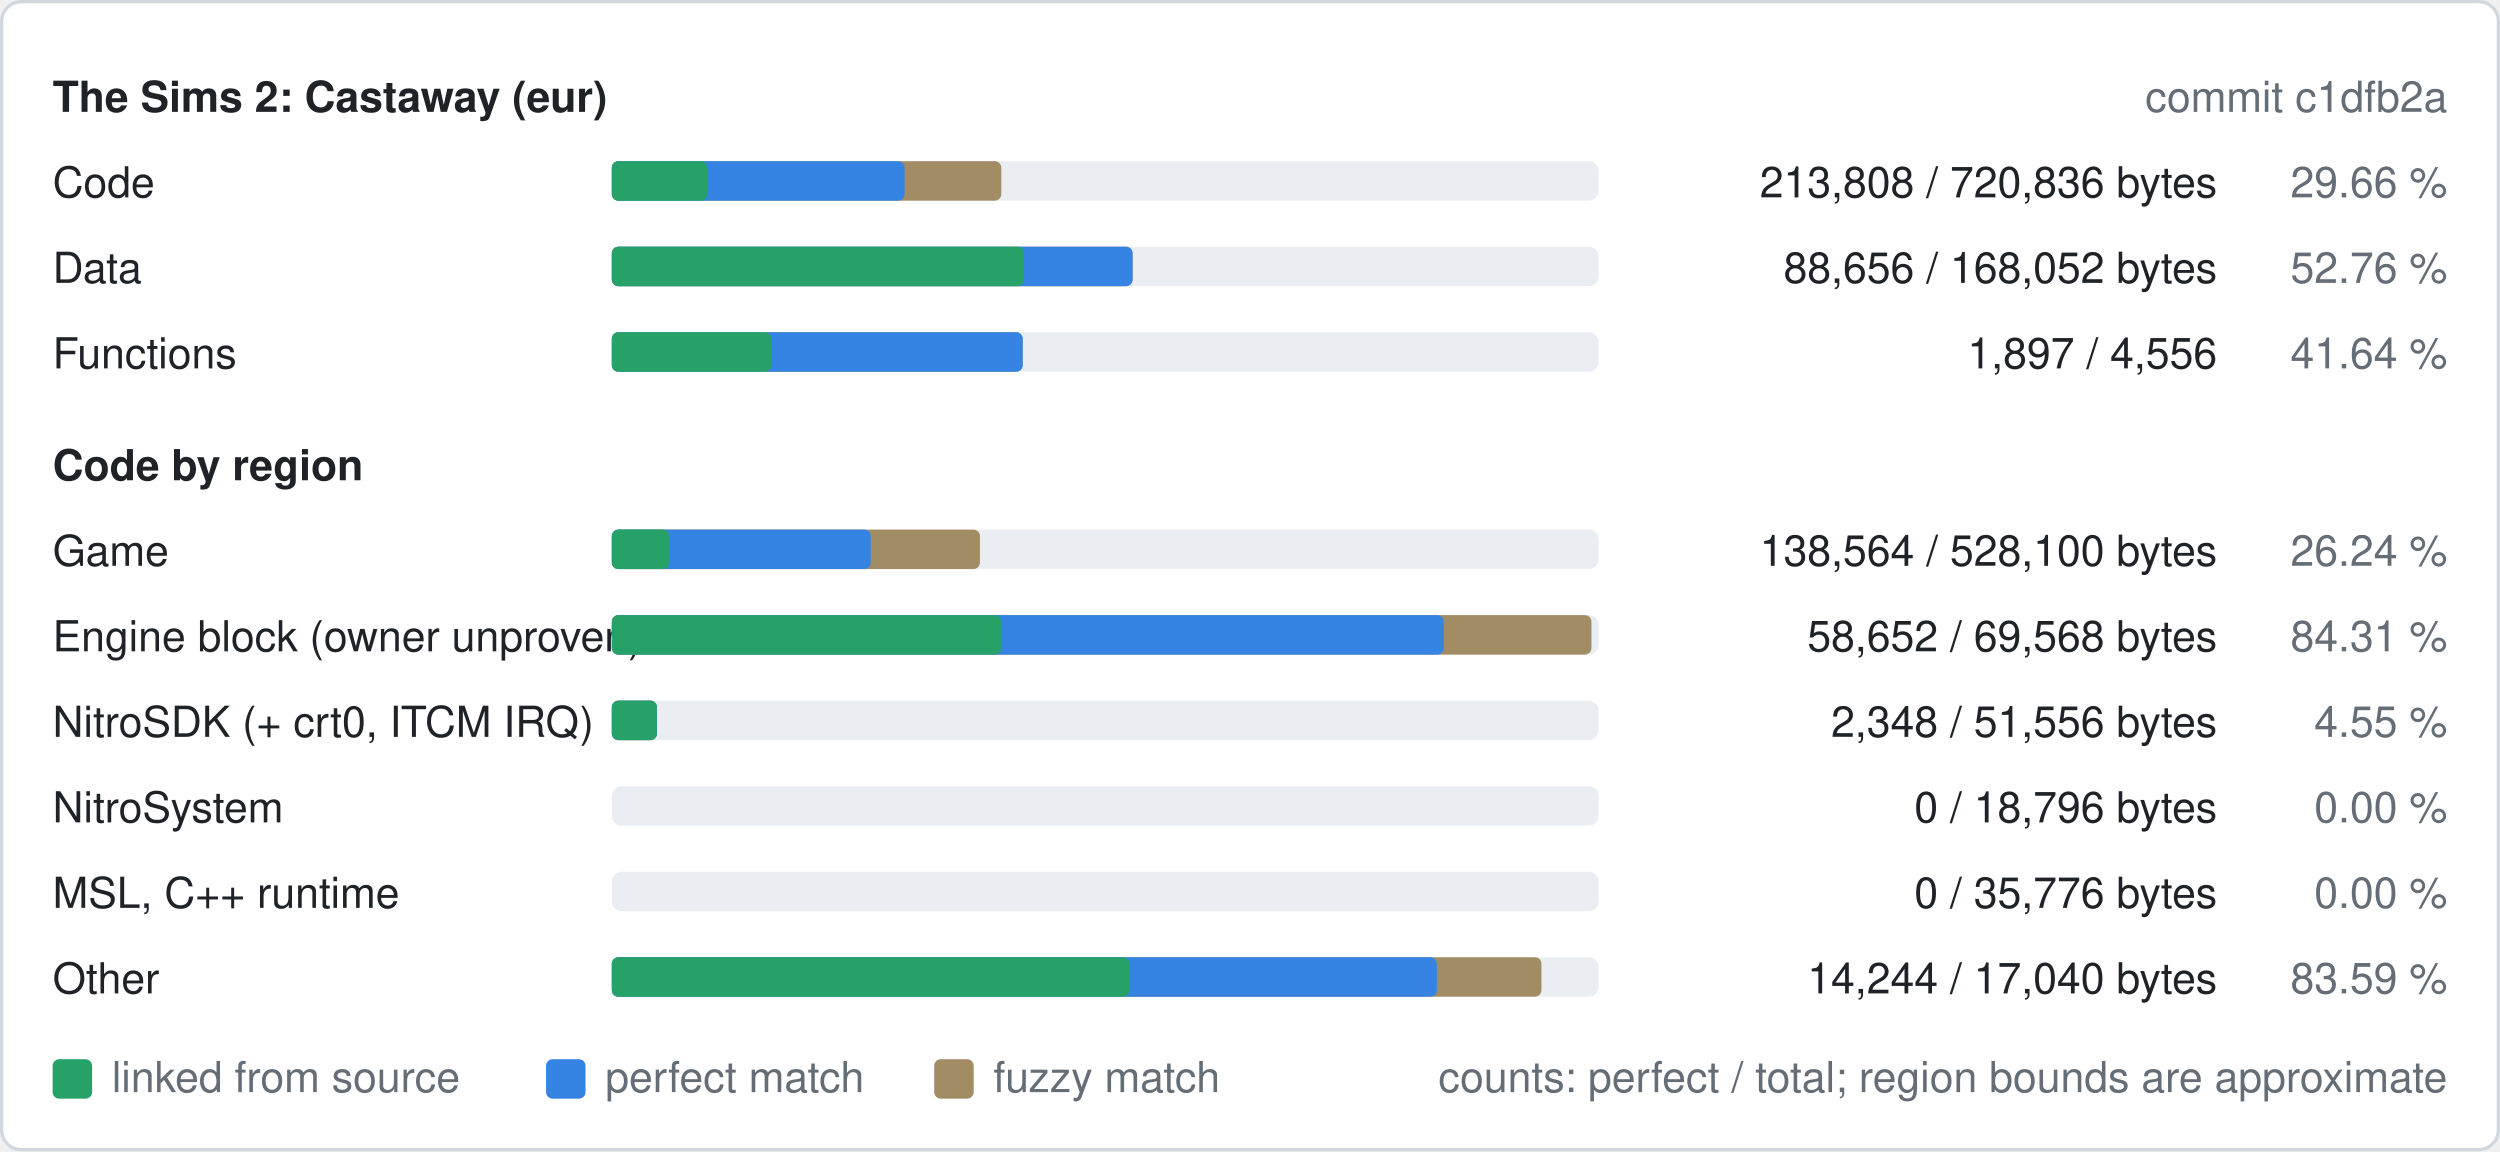
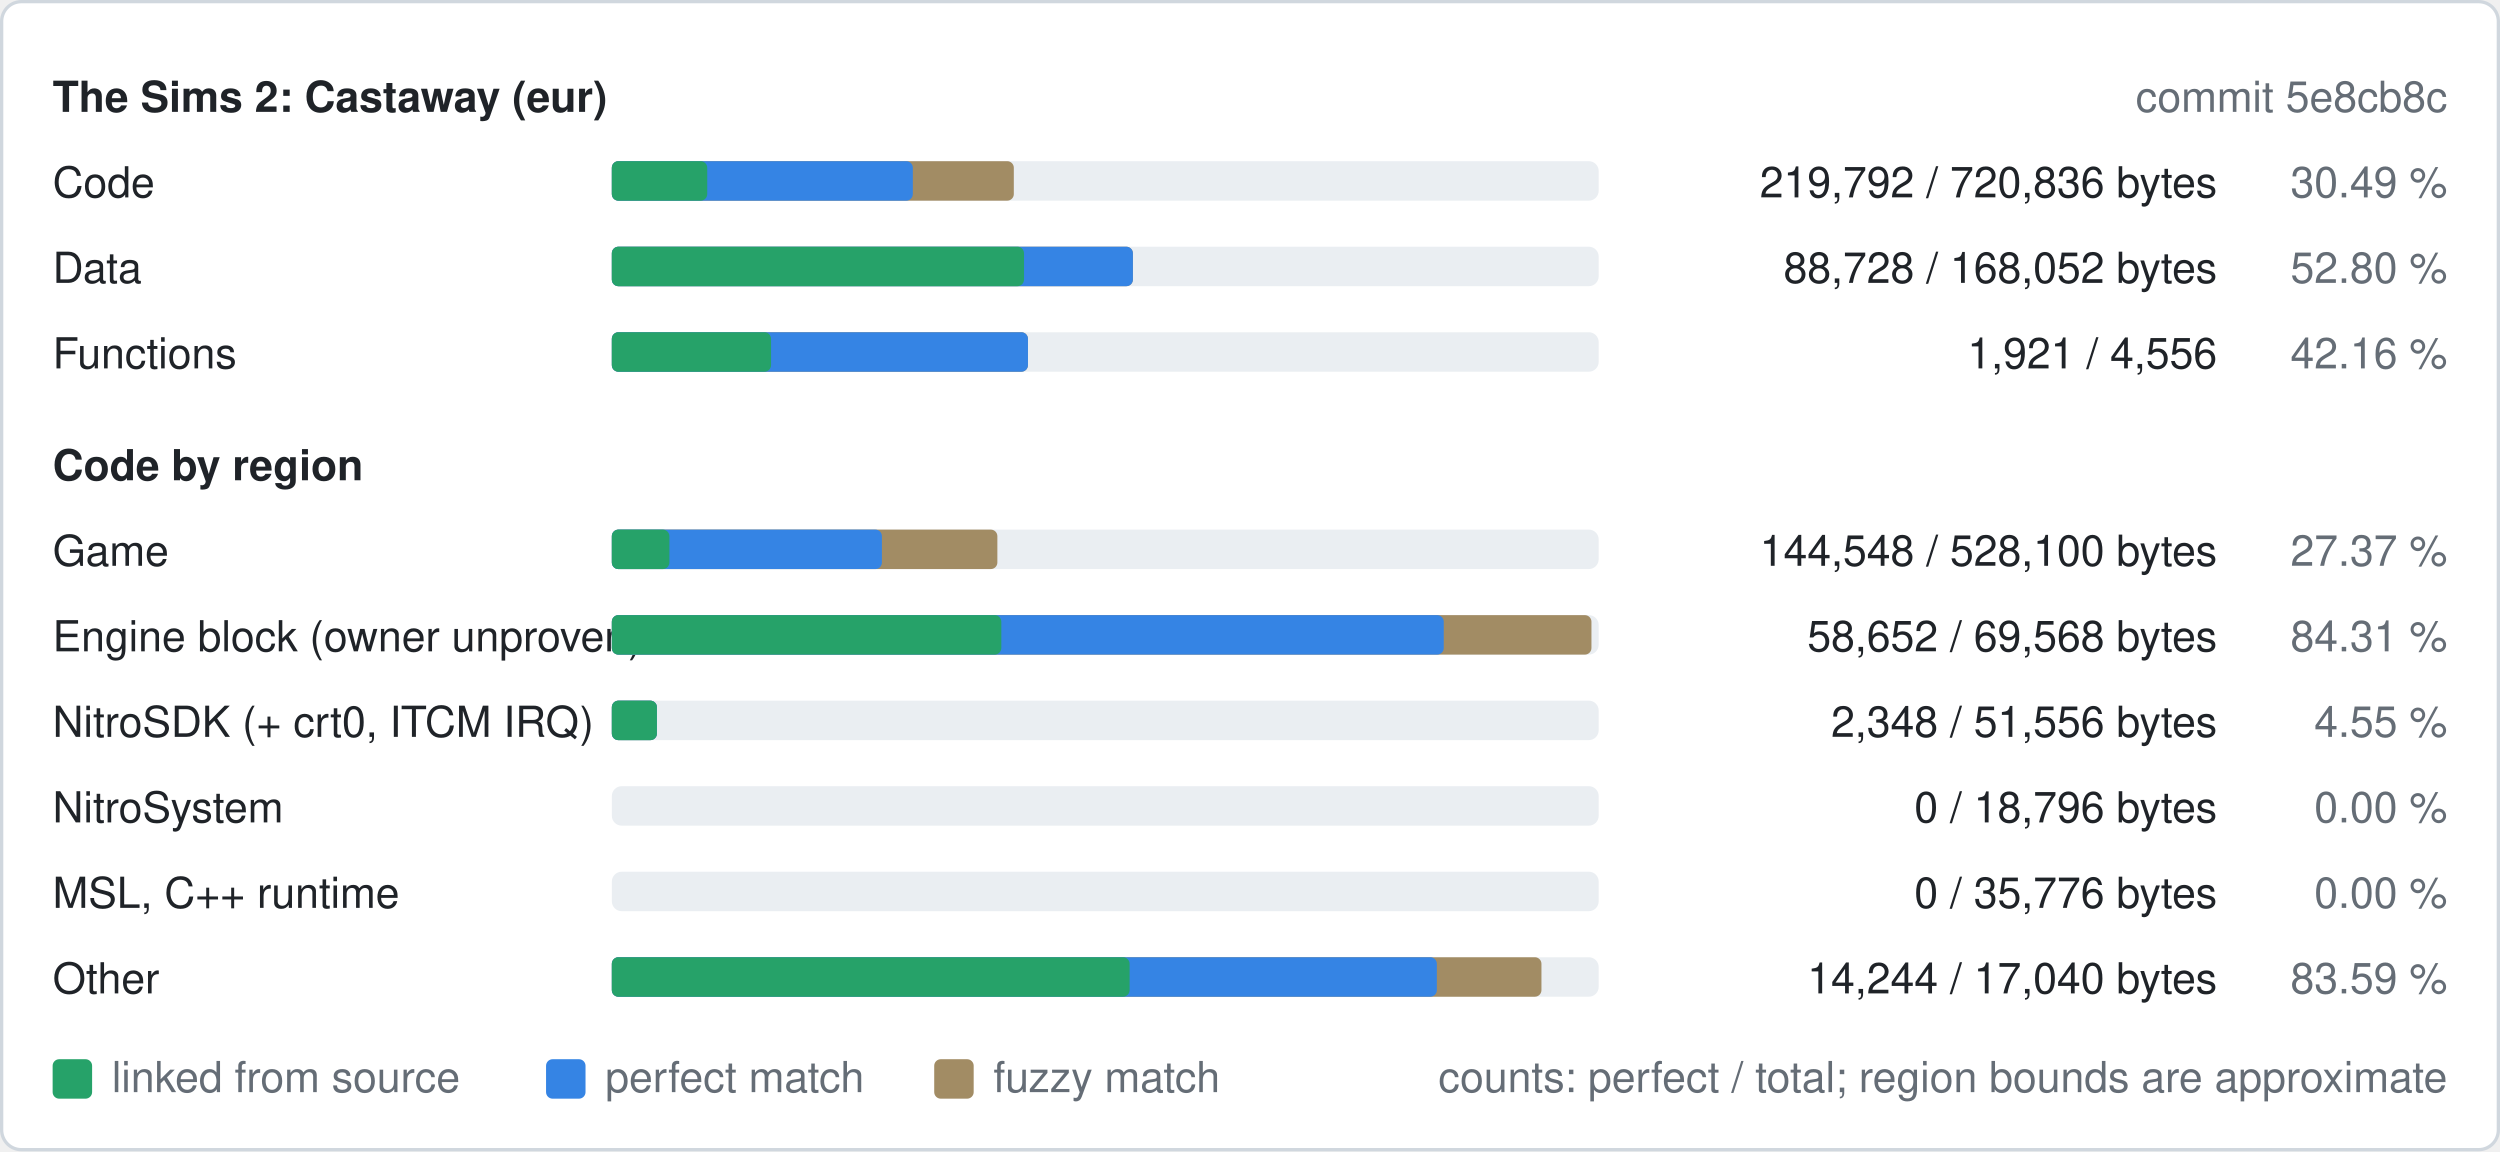
<svg xmlns="http://www.w3.org/2000/svg" width="760" height="350" viewBox="0 0 760 350" role="img" aria-label="Decompilation progress of eur">
  <style>
text{font-family:-apple-system,BlinkMacSystemFont,"Segoe UI",Helvetica,Arial,sans-serif;font-size:13px}
.b{font-weight:600}
.bg{fill:#ffffff;stroke:#d0d7de}.t{fill:#1f2328}.m{fill:#656d76}.track{fill:#eaeef2}.fuzzy{fill:#a28c64}.perfect{fill:#3584e4}.linked{fill:#26a269}
@media (prefers-color-scheme: dark){.bg{fill:#0d1117;stroke:#30363d}.t{fill:#e6edf3}.m{fill:#8d96a0}.track{fill:#21262d}.fuzzy{fill:#a28c64}.perfect{fill:#3584e4}.linked{fill:#2ec27e}}
</style>
  <rect class="bg" x="0.5" y="0.5" width="759" height="349" rx="6" />
  <text class="t b" x="16" y="34">The Sims 2: Castaway (eur)</text>
-   <text class="m" x="744" y="34" text-anchor="end">commit c1dfb2a</text>
+   <text class="m" x="744" y="34" text-anchor="end">commit 5e8cb8c</text>
  <text class="t" x="16" y="60">Code</text>
  <rect class="track" x="186" y="49" width="300" height="12" rx="3" />
-   <rect class="fuzzy" x="186" y="49" width="118.4" height="12" rx="2" />
-   <rect class="perfect" x="186" y="49" width="89.0" height="12" rx="2" />
+   <rect class="fuzzy" x="186" y="49" width="122.2" height="12" rx="2" />
+   <rect class="perfect" x="186" y="49" width="91.5" height="12" rx="2" />
  <rect class="linked" x="186" y="49" width="29.0" height="12" rx="2" />
-   <text class="t" x="674" y="60" text-anchor="end">213,808 / 720,836 bytes</text>
-   <text class="m" x="744" y="60" text-anchor="end">29.66 %</text>
+   <text class="t" x="674" y="60" text-anchor="end">219,792 / 720,836 bytes</text>
+   <text class="m" x="744" y="60" text-anchor="end">30.49 %</text>
  <text class="t" x="16" y="86">Data</text>
  <rect class="track" x="186" y="75" width="300" height="12" rx="3" />
-   <rect class="fuzzy" x="186" y="75" width="158.3" height="12" rx="2" />
-   <rect class="perfect" x="186" y="75" width="158.3" height="12" rx="2" />
+   <rect class="fuzzy" x="186" y="75" width="158.4" height="12" rx="2" />
+   <rect class="perfect" x="186" y="75" width="158.4" height="12" rx="2" />
  <rect class="linked" x="186" y="75" width="125.3" height="12" rx="2" />
-   <text class="t" x="674" y="86" text-anchor="end">88,656 / 168,052 bytes</text>
-   <text class="m" x="744" y="86" text-anchor="end">52.76 %</text>
+   <text class="t" x="674" y="86" text-anchor="end">88,728 / 168,052 bytes</text>
+   <text class="m" x="744" y="86" text-anchor="end">52.80 %</text>
  <text class="t" x="16" y="112">Functions</text>
  <rect class="track" x="186" y="101" width="300" height="12" rx="3" />
-   <rect class="fuzzy" x="186" y="101" width="124.9" height="12" rx="2" />
-   <rect class="perfect" x="186" y="101" width="124.9" height="12" rx="2" />
+   <rect class="fuzzy" x="186" y="101" width="126.5" height="12" rx="2" />
+   <rect class="perfect" x="186" y="101" width="126.5" height="12" rx="2" />
  <rect class="linked" x="186" y="101" width="48.4" height="12" rx="2" />
-   <text class="t" x="674" y="112" text-anchor="end">1,897 / 4,556</text>
-   <text class="m" x="744" y="112" text-anchor="end">41.64 %</text>
+   <text class="t" x="674" y="112" text-anchor="end">1,921 / 4,556</text>
+   <text class="m" x="744" y="112" text-anchor="end">42.16 %</text>
  <text class="t b" x="16" y="146">Code by region</text>
  <text class="t" x="16" y="172">Game</text>
  <rect class="track" x="186" y="161" width="300" height="12" rx="3" />
-   <rect class="fuzzy" x="186" y="161" width="111.9" height="12" rx="2" />
-   <rect class="perfect" x="186" y="161" width="78.7" height="12" rx="2" />
+   <rect class="fuzzy" x="186" y="161" width="117.2" height="12" rx="2" />
+   <rect class="perfect" x="186" y="161" width="82.1" height="12" rx="2" />
  <rect class="linked" x="186" y="161" width="17.5" height="12" rx="2" />
-   <text class="t" x="674" y="172" text-anchor="end">138,564 / 528,100 bytes</text>
-   <text class="m" x="744" y="172" text-anchor="end">26.24 %</text>
+   <text class="t" x="674" y="172" text-anchor="end">144,548 / 528,100 bytes</text>
+   <text class="m" x="744" y="172" text-anchor="end">27.37 %</text>
  <text class="t" x="16" y="198">Engine block (owner unproven)</text>
  <rect class="track" x="186" y="187" width="300" height="12" rx="3" />
  <rect class="fuzzy" x="186" y="187" width="297.8" height="12" rx="2" />
  <rect class="perfect" x="186" y="187" width="252.9" height="12" rx="2" />
  <rect class="linked" x="186" y="187" width="118.4" height="12" rx="2" />
  <text class="t" x="674" y="198" text-anchor="end">58,652 / 69,568 bytes</text>
  <text class="m" x="744" y="198" text-anchor="end">84.31 %</text>
  <text class="t" x="16" y="224">NitroSDK (+ crt0, ITCM IRQ)</text>
  <rect class="track" x="186" y="213" width="300" height="12" rx="3" />
  <rect class="fuzzy" x="186" y="213" width="13.7" height="12" rx="2" />
  <rect class="perfect" x="186" y="213" width="13.7" height="12" rx="2" />
  <rect class="linked" x="186" y="213" width="13.7" height="12" rx="2" />
  <text class="t" x="674" y="224" text-anchor="end">2,348 / 51,556 bytes</text>
  <text class="m" x="744" y="224" text-anchor="end">4.55 %</text>
  <text class="t" x="16" y="250">NitroSystem</text>
  <rect class="track" x="186" y="239" width="300" height="12" rx="3" />
  <text class="t" x="674" y="250" text-anchor="end">0 / 18,796 bytes</text>
  <text class="m" x="744" y="250" text-anchor="end">0.00 %</text>
  <text class="t" x="16" y="276">MSL, C++ runtime</text>
  <rect class="track" x="186" y="265" width="300" height="12" rx="3" />
  <text class="t" x="674" y="276" text-anchor="end">0 / 35,776 bytes</text>
  <text class="m" x="744" y="276" text-anchor="end">0.00 %</text>
  <text class="t" x="16" y="302">Other</text>
  <rect class="track" x="186" y="291" width="300" height="12" rx="3" />
  <rect class="fuzzy" x="186" y="291" width="282.6" height="12" rx="2" />
  <rect class="perfect" x="186" y="291" width="250.8" height="12" rx="2" />
  <rect class="linked" x="186" y="291" width="157.4" height="12" rx="2" />
  <text class="t" x="674" y="302" text-anchor="end">14,244 / 17,040 bytes</text>
  <text class="m" x="744" y="302" text-anchor="end">83.59 %</text>
  <rect class="linked" x="16" y="322" width="12" height="12" rx="2" />
  <text class="m" x="34" y="332">linked from source</text>
  <rect class="perfect" x="166" y="322" width="12" height="12" rx="2" />
  <text class="m" x="184" y="332">perfect match</text>
  <rect class="fuzzy" x="284" y="322" width="12" height="12" rx="2" />
  <text class="m" x="302" y="332">fuzzy match</text>
  <text class="m" x="744" y="332" text-anchor="end">counts: perfect / total; region bounds are approximate</text>
</svg>
